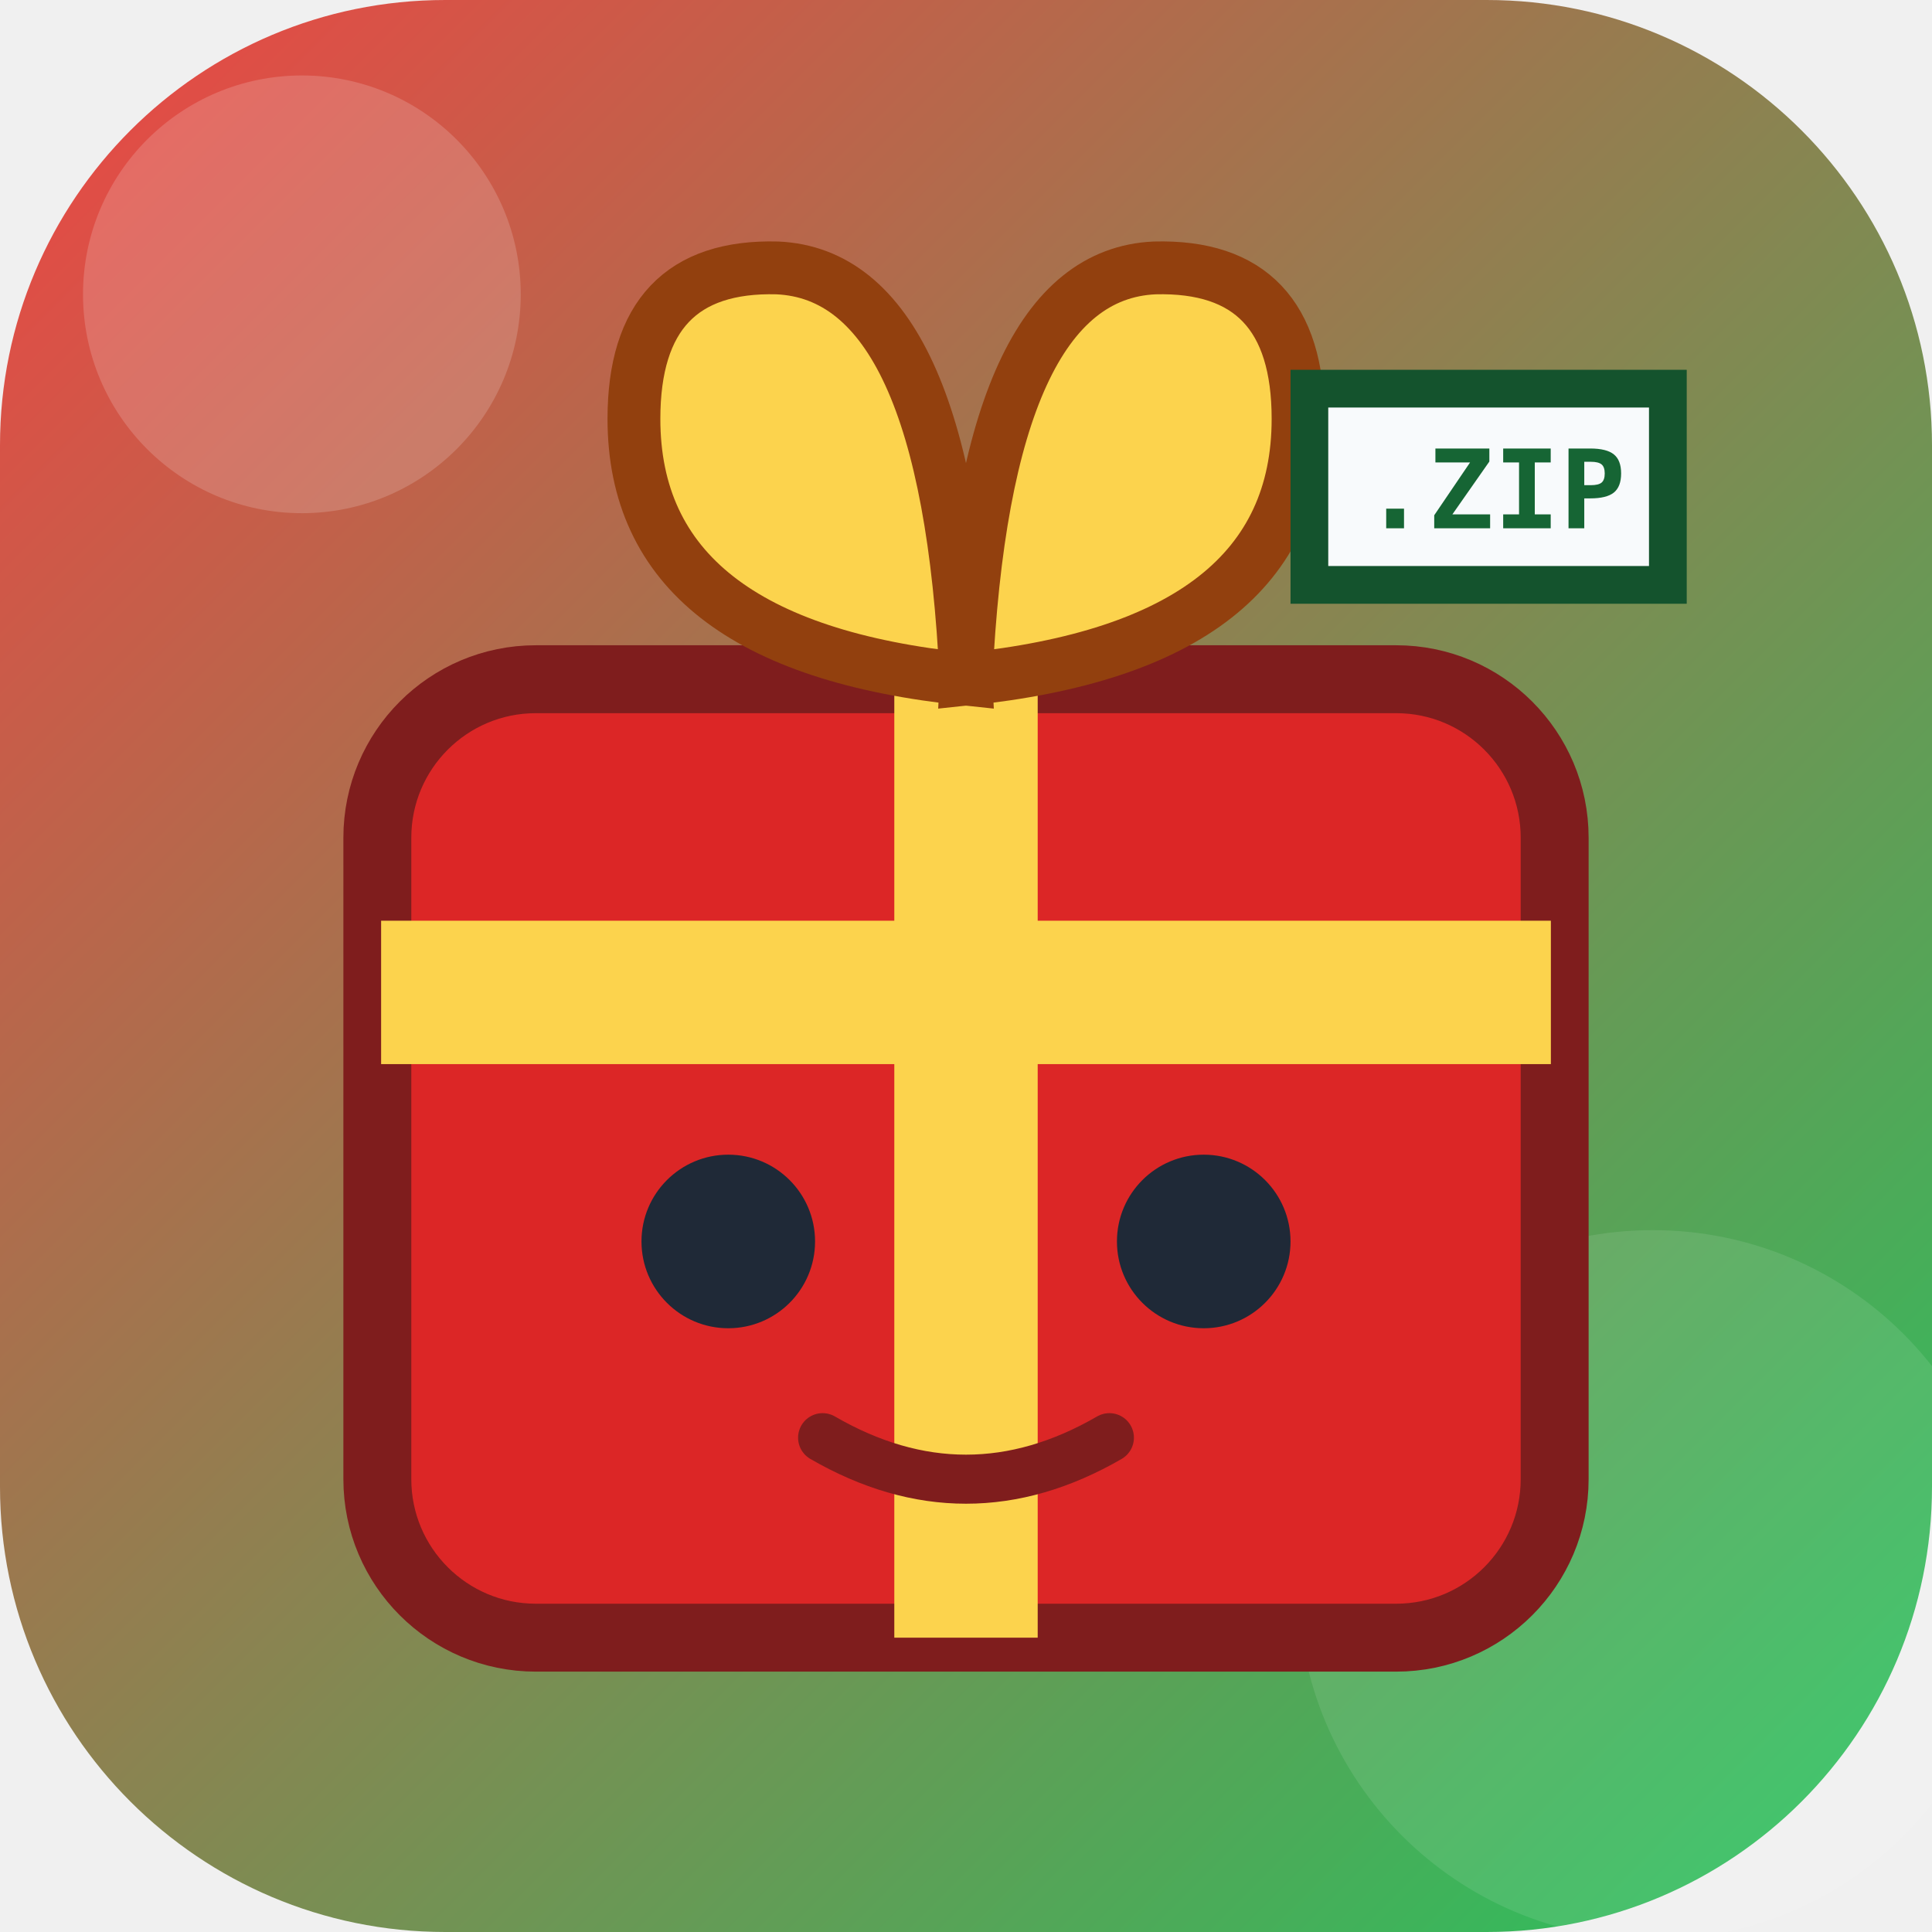
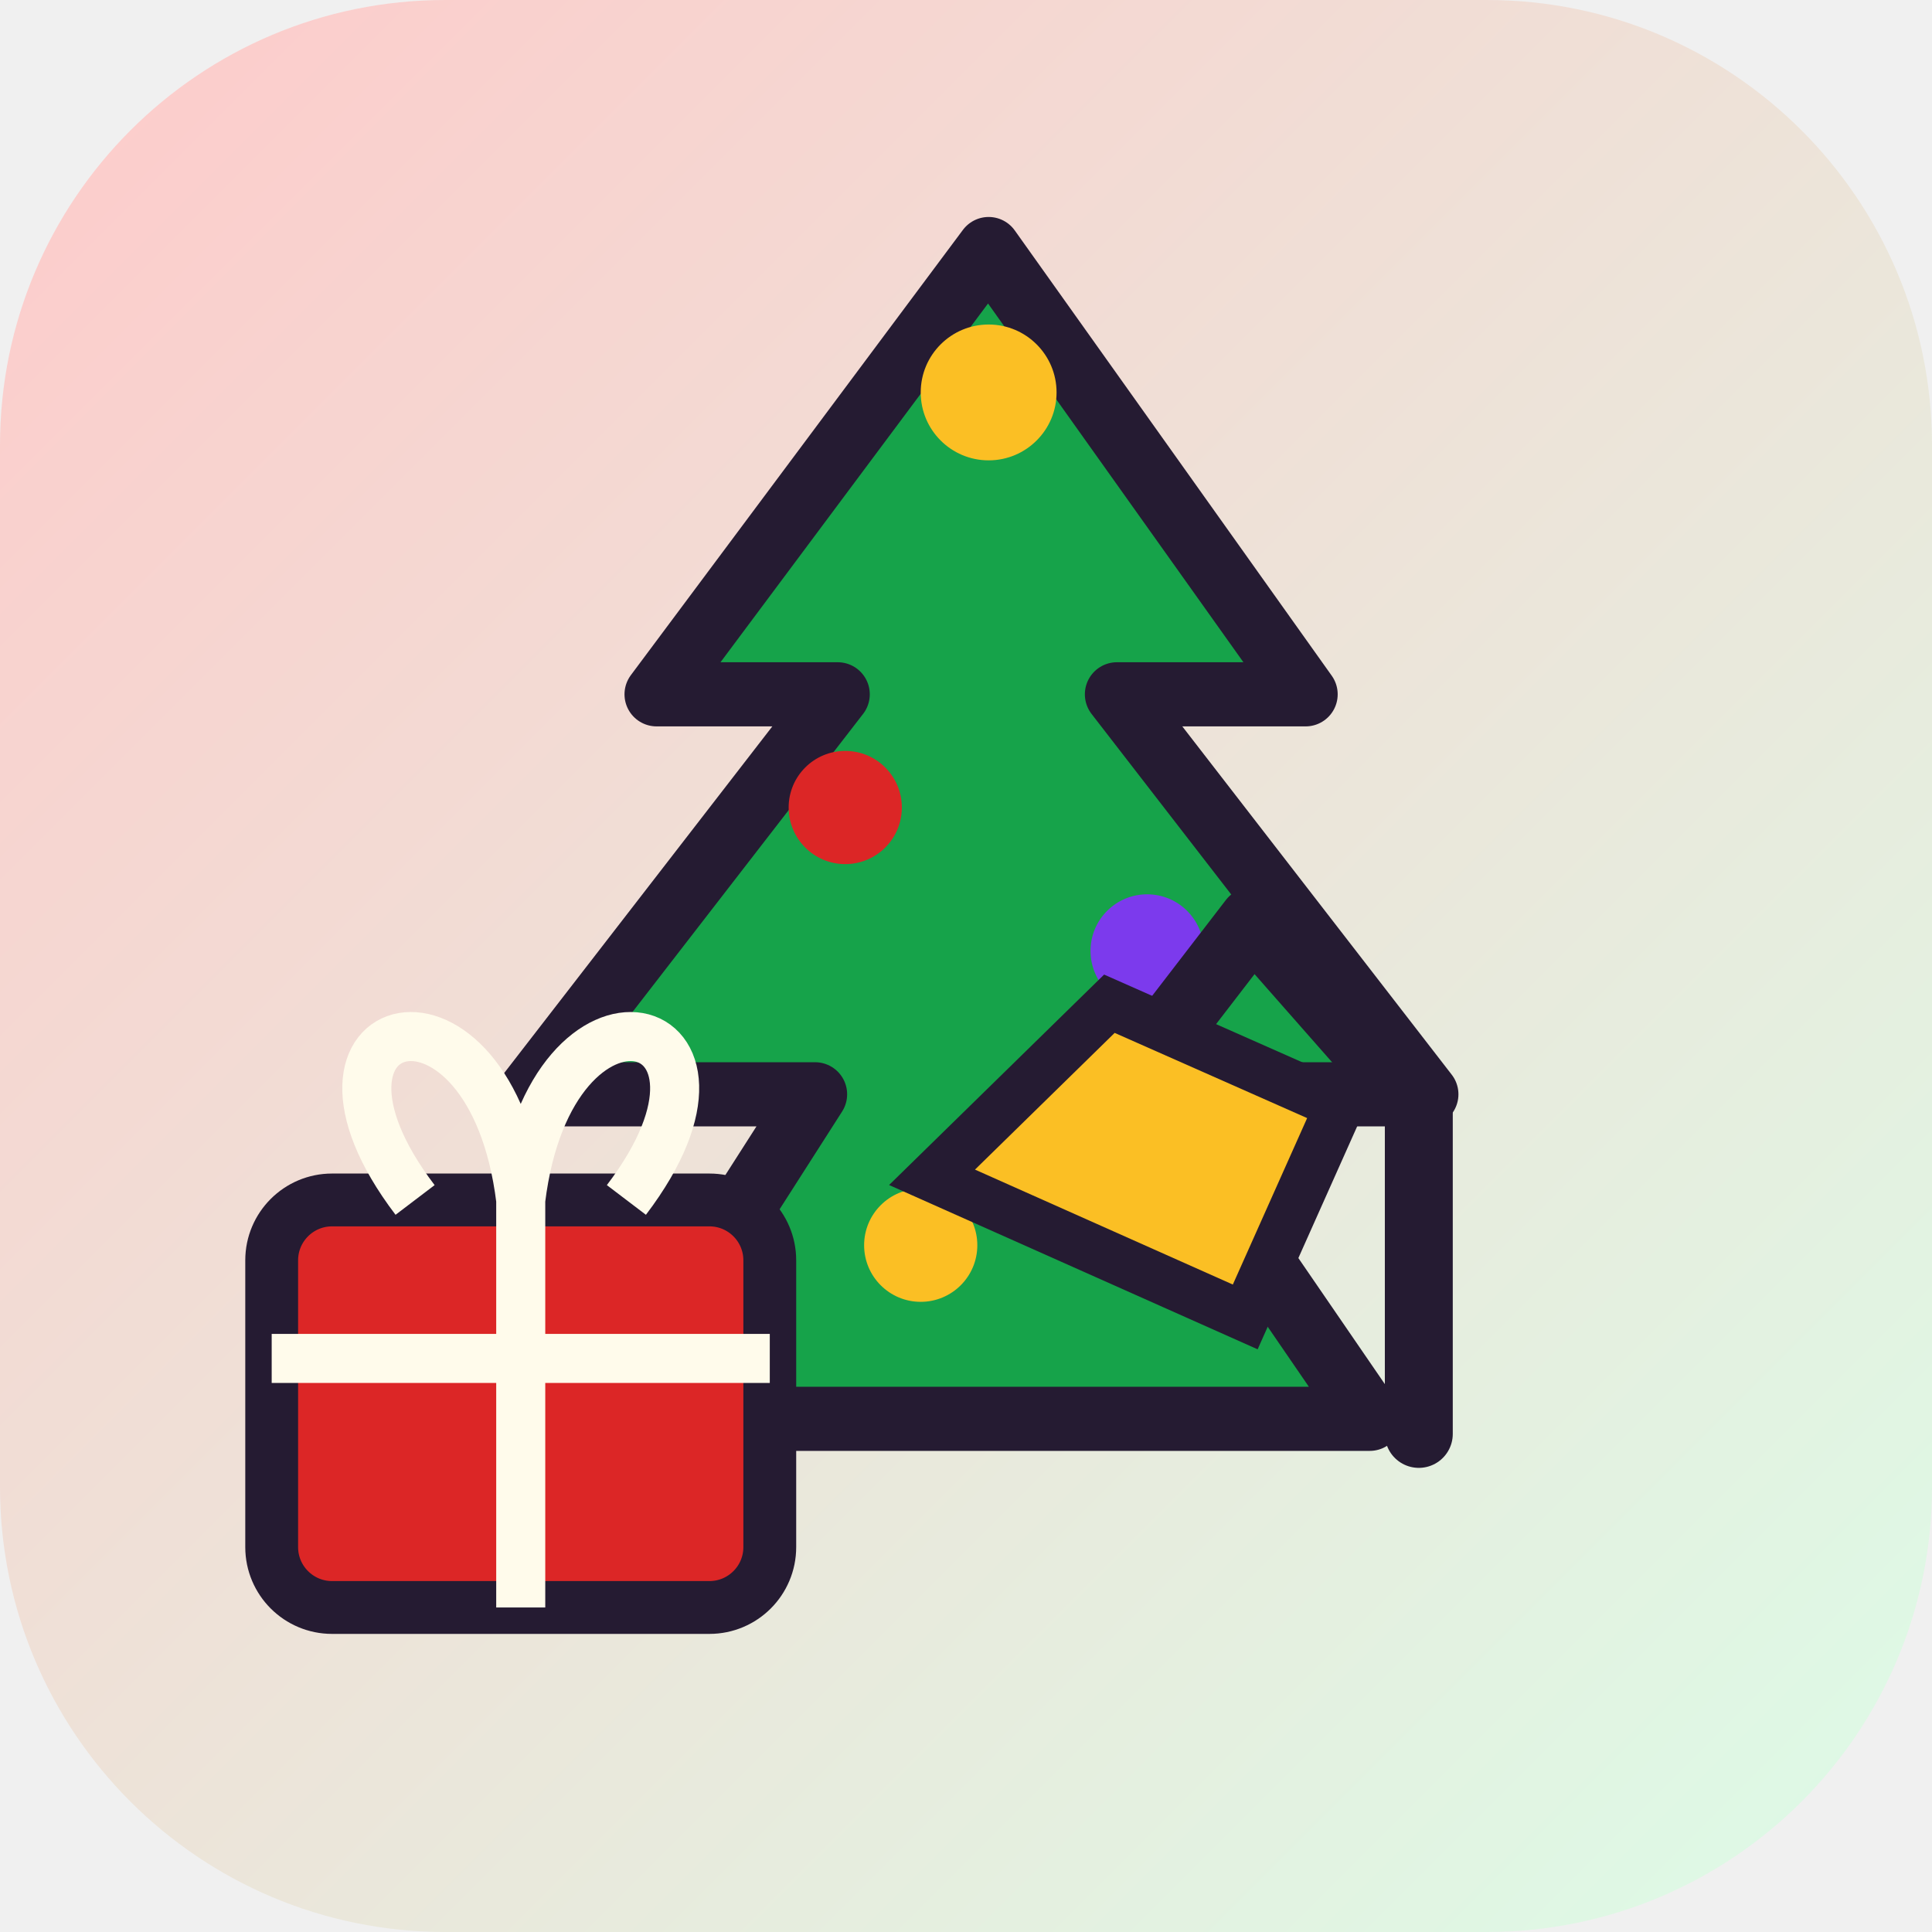
- <svg xmlns="http://www.w3.org/2000/svg" viewBox="0 0 512 512" role="img">
+ <svg xmlns="http://www.w3.org/2000/svg" viewBox="0 0 512 512">
  <defs>
-     <linearGradient id="bg-11" x1="0" y1="0" x2="1" y2="1">
-       <stop stop-color="#EF4444" />
-       <stop offset="1" stop-color="#22C55E" />
+     <linearGradient id="bg" x2="1" y2="1">
+       <stop stop-color="#FECACA" />
+       <stop offset="1" stop-color="#DCFCE7" />
    </linearGradient>
  </defs>
-   <rect width="512" height="512" rx="118" fill="url(#bg-11)" />
-   <circle cx="80" cy="78" r="58" fill="#fff" opacity=".17" />
-   <circle cx="438" cy="420" r="94" fill="#fff" opacity=".1" />
-   <rect x="100" y="180" width="312" height="254" rx="42" fill="#DC2626" stroke="#7F1D1D" stroke-width="18" />
-   <path d="M256 181v253M101 263h310" stroke="#FCD34D" stroke-width="38" />
-   <path d="M256 180q-88-9-88-69 0-41 38-40 45 2 50 109zm0 0q88-9 88-69 0-41-38-40-45 2-50 109z" fill="#FCD34D" stroke="#92400E" stroke-width="14" />
-   <circle cx="193" cy="329" r="23" fill="#1F2937" />
-   <circle cx="319" cy="329" r="23" fill="#1F2937" />
-   <path d="M218 381q38 22 76 0" fill="none" stroke="#7F1D1D" stroke-width="13" stroke-linecap="round" />
-   <path d="M347 103h95v52h-95z" fill="#F8FAFC" stroke="#14532D" stroke-width="10" />
-   <text x="361" y="140" fill="#166534" font-family="monospace" font-weight="900" font-size="29">.ZIP</text>
+   <rect width="512" height="512" rx="118" fill="url(#bg)" />
+   <path d="m262 66-88 118h48l-82 106h76l-55 86h202l-59-86h74l-82-106h50z" fill="#16A34A" stroke="#251B32" stroke-width="17" stroke-linejoin="round" />
+   <circle cx="262" cy="104" r="18" fill="#FBBF24" />
+   <circle cx="224" cy="214" r="15" fill="#DC2626" />
+   <circle cx="304" cy="252" r="15" fill="#7C3AED" />
+   <circle cx="244" cy="330" r="15" fill="#FBBF24" />
+   <rect x="72" y="318" width="132" height="108" rx="16" fill="#DC2626" stroke="#251B32" stroke-width="14" />
+   <path d="M138 318v108M72 360h132M110 318c-38-50 20-65 28 0M166 318c38-50-20-65-28 0" fill="none" stroke="#FFFBEB" stroke-width="13" />
+   <path d="M376 380v-86l-44-50M332 244l-40 52" fill="none" stroke="#251B32" stroke-width="18" stroke-linecap="round" />
+   <path d="m294 266 61 27-25 56-83-37z" fill="#FBBF24" stroke="#251B32" stroke-width="13" />
</svg>
